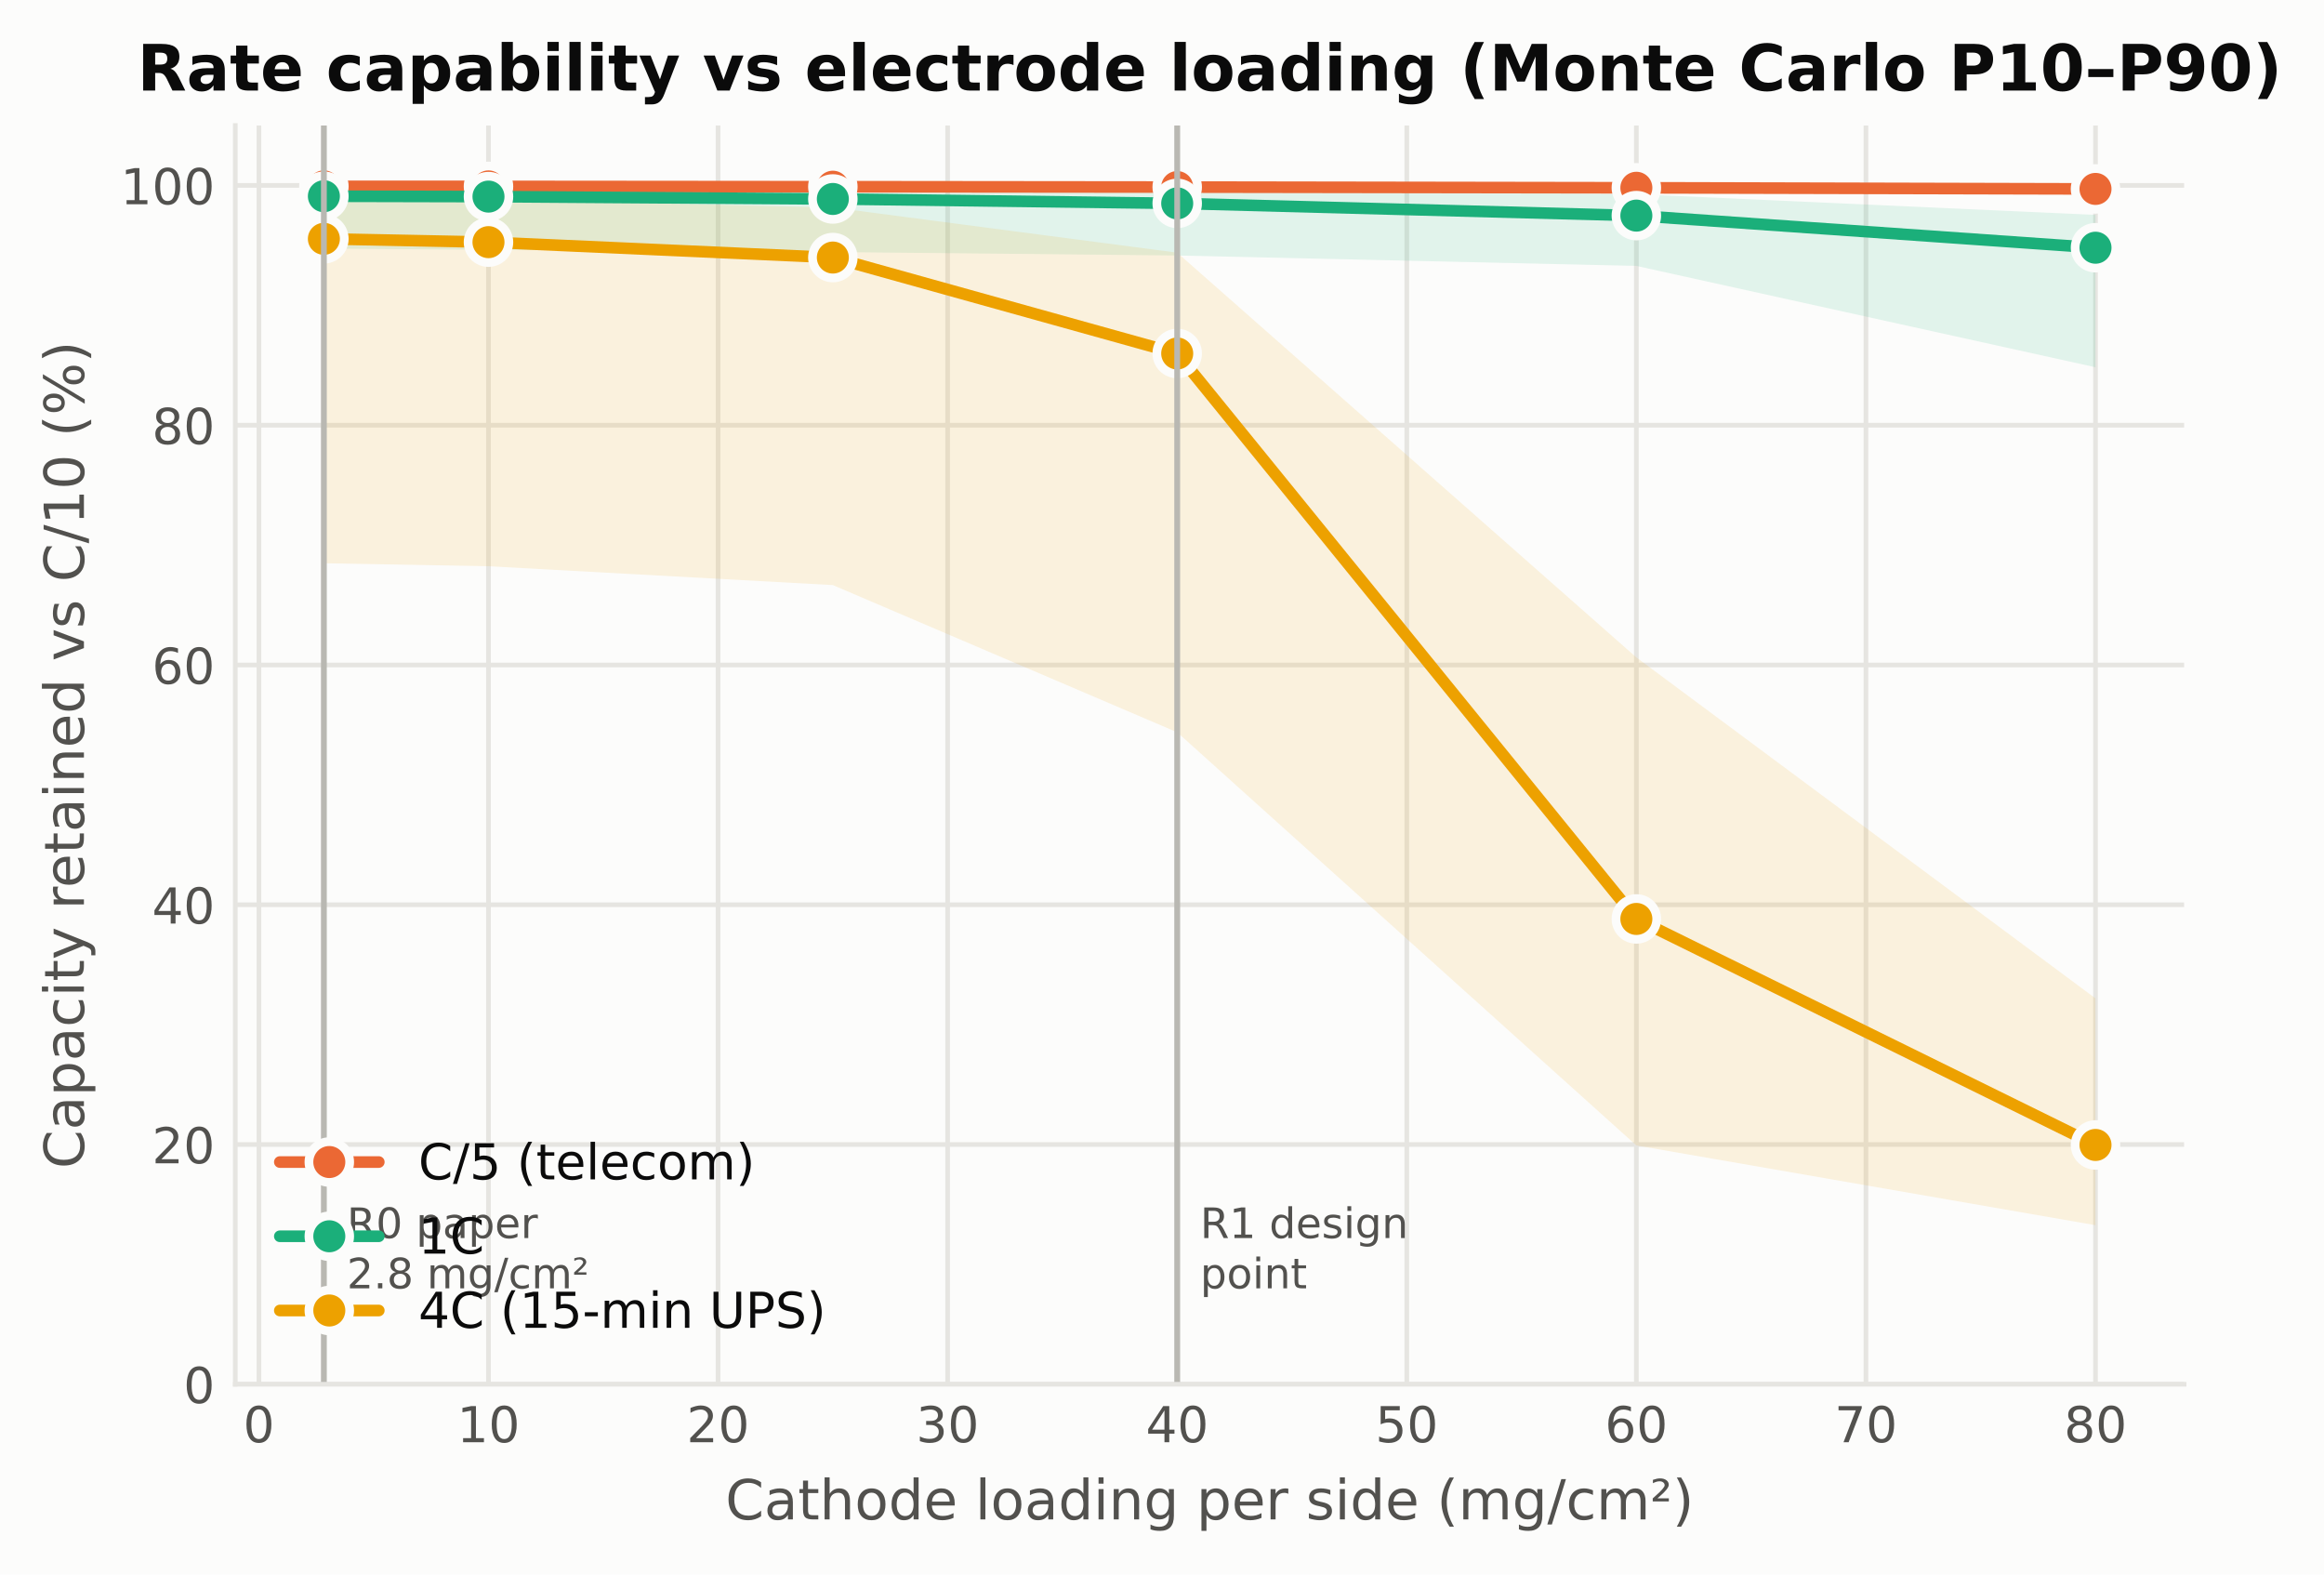
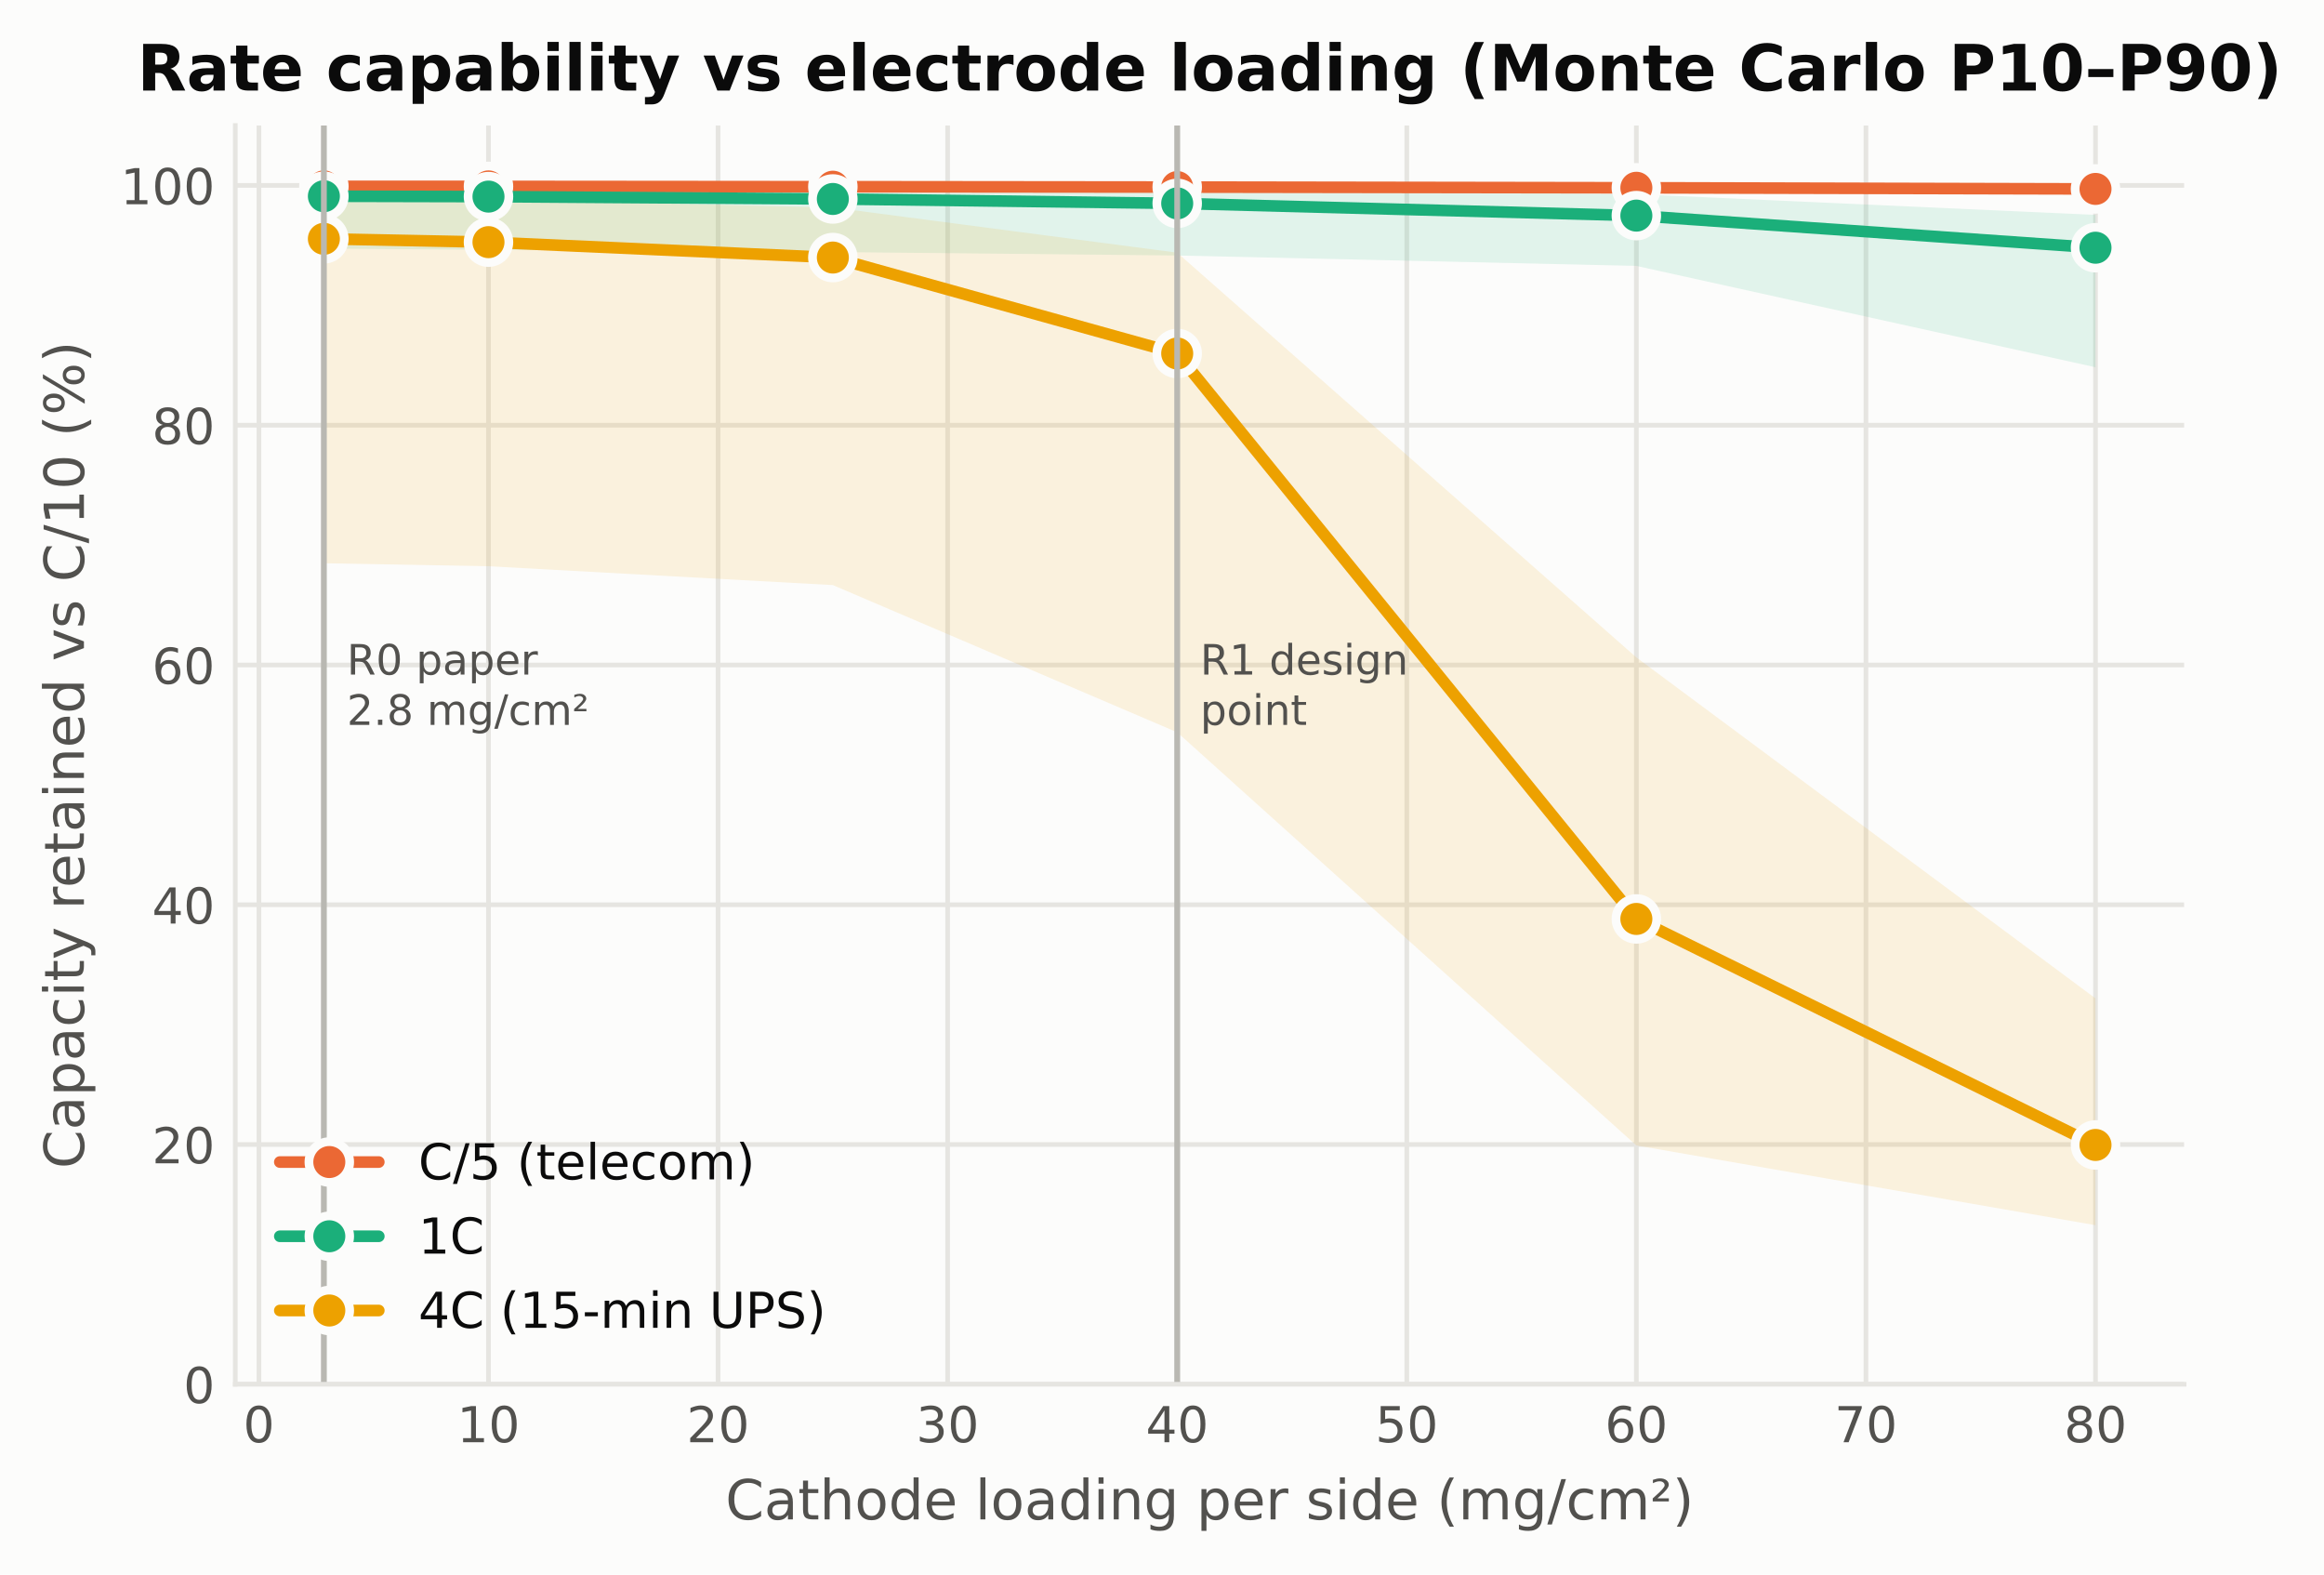
<svg xmlns="http://www.w3.org/2000/svg" xmlns:xlink="http://www.w3.org/1999/xlink" width="399.263pt" height="270.475pt" viewBox="0 0 399.263 270.475" version="1.1">
  <defs>
    <style type="text/css">*{stroke-linejoin: round; stroke-linecap: butt}</style>
  </defs>
  <g id="figure_1">
    <g id="patch_1">
      <path d="M 0 270.475  L 399.263 270.475  L 399.263 0  L 0 0  z " style="fill: #fcfcfb" />
    </g>
    <g id="axes_1">
      <g id="patch_2">
        <path d="M 40.425 237.774  L 375.225 237.774  L 375.225 21.558  L 40.425 21.558  z " style="fill: #fcfcfb" />
      </g>
      <g id="matplotlib.axis_1">
        <g id="xtick_1">
          <g id="line2d_1">
-             <path d="M 44.482 237.774  L 44.482 21.558  " clip-path="url(#p0942a35716)" style="fill: none; stroke: #e6e5e1; stroke-width: 0.8; stroke-linecap: round" />
+             <path d="M 44.482 237.774  L 44.482 21.558  " clip-path="url(#p3d3f0f2d82)" style="fill: none; stroke: #e6e5e1; stroke-width: 0.8; stroke-linecap: round" />
          </g>
          <g id="line2d_2" />
          <g id="text_1">
            <text style="font-size: 8.5px; font-family: 'DejaVu Sans'; text-anchor: middle; fill: #52514e" x="44.482" y="247.732" transform="rotate(-0 44.48159 247.7323)">0</text>
          </g>
        </g>
        <g id="xtick_2">
          <g id="line2d_3">
-             <path d="M 83.922 237.774  L 83.922 21.558  " clip-path="url(#p0942a35716)" style="fill: none; stroke: #e6e5e1; stroke-width: 0.8; stroke-linecap: round" />
+             <path d="M 83.922 237.774  L 83.922 21.558  " clip-path="url(#p3d3f0f2d82)" style="fill: none; stroke: #e6e5e1; stroke-width: 0.8; stroke-linecap: round" />
          </g>
          <g id="line2d_4" />
          <g id="text_2">
            <text style="font-size: 8.5px; font-family: 'DejaVu Sans'; text-anchor: middle; fill: #52514e" x="83.922" y="247.732" transform="rotate(-0 83.92226 247.7323)">10</text>
          </g>
        </g>
        <g id="xtick_3">
          <g id="line2d_5">
-             <path d="M 123.363 237.774  L 123.363 21.558  " clip-path="url(#p0942a35716)" style="fill: none; stroke: #e6e5e1; stroke-width: 0.8; stroke-linecap: round" />
+             <path d="M 123.363 237.774  L 123.363 21.558  " clip-path="url(#p3d3f0f2d82)" style="fill: none; stroke: #e6e5e1; stroke-width: 0.8; stroke-linecap: round" />
          </g>
          <g id="line2d_6" />
          <g id="text_3">
            <text style="font-size: 8.5px; font-family: 'DejaVu Sans'; text-anchor: middle; fill: #52514e" x="123.363" y="247.732" transform="rotate(-0 123.3629 247.7323)">20</text>
          </g>
        </g>
        <g id="xtick_4">
          <g id="line2d_7">
-             <path d="M 162.804 237.774  L 162.804 21.558  " clip-path="url(#p0942a35716)" style="fill: none; stroke: #e6e5e1; stroke-width: 0.8; stroke-linecap: round" />
+             <path d="M 162.804 237.774  L 162.804 21.558  " clip-path="url(#p3d3f0f2d82)" style="fill: none; stroke: #e6e5e1; stroke-width: 0.8; stroke-linecap: round" />
          </g>
          <g id="line2d_8" />
          <g id="text_4">
            <text style="font-size: 8.5px; font-family: 'DejaVu Sans'; text-anchor: middle; fill: #52514e" x="162.804" y="247.732" transform="rotate(-0 162.8036 247.7323)">30</text>
          </g>
        </g>
        <g id="xtick_5">
          <g id="line2d_9">
-             <path d="M 202.244 237.774  L 202.244 21.558  " clip-path="url(#p0942a35716)" style="fill: none; stroke: #e6e5e1; stroke-width: 0.8; stroke-linecap: round" />
+             <path d="M 202.244 237.774  L 202.244 21.558  " clip-path="url(#p3d3f0f2d82)" style="fill: none; stroke: #e6e5e1; stroke-width: 0.8; stroke-linecap: round" />
          </g>
          <g id="line2d_10" />
          <g id="text_5">
            <text style="font-size: 8.5px; font-family: 'DejaVu Sans'; text-anchor: middle; fill: #52514e" x="202.244" y="247.732" transform="rotate(-0 202.2443 247.7323)">40</text>
          </g>
        </g>
        <g id="xtick_6">
          <g id="line2d_11">
-             <path d="M 241.685 237.774  L 241.685 21.558  " clip-path="url(#p0942a35716)" style="fill: none; stroke: #e6e5e1; stroke-width: 0.8; stroke-linecap: round" />
+             <path d="M 241.685 237.774  L 241.685 21.558  " clip-path="url(#p3d3f0f2d82)" style="fill: none; stroke: #e6e5e1; stroke-width: 0.8; stroke-linecap: round" />
          </g>
          <g id="line2d_12" />
          <g id="text_6">
            <text style="font-size: 8.5px; font-family: 'DejaVu Sans'; text-anchor: middle; fill: #52514e" x="241.685" y="247.732" transform="rotate(-0 241.6849 247.7323)">50</text>
          </g>
        </g>
        <g id="xtick_7">
          <g id="line2d_13">
-             <path d="M 281.126 237.774  L 281.126 21.558  " clip-path="url(#p0942a35716)" style="fill: none; stroke: #e6e5e1; stroke-width: 0.8; stroke-linecap: round" />
+             <path d="M 281.126 237.774  L 281.126 21.558  " clip-path="url(#p3d3f0f2d82)" style="fill: none; stroke: #e6e5e1; stroke-width: 0.8; stroke-linecap: round" />
          </g>
          <g id="line2d_14" />
          <g id="text_7">
            <text style="font-size: 8.5px; font-family: 'DejaVu Sans'; text-anchor: middle; fill: #52514e" x="281.126" y="247.732" transform="rotate(-0 281.1256 247.7323)">60</text>
          </g>
        </g>
        <g id="xtick_8">
          <g id="line2d_15">
-             <path d="M 320.566 237.774  L 320.566 21.558  " clip-path="url(#p0942a35716)" style="fill: none; stroke: #e6e5e1; stroke-width: 0.8; stroke-linecap: round" />
+             <path d="M 320.566 237.774  L 320.566 21.558  " clip-path="url(#p3d3f0f2d82)" style="fill: none; stroke: #e6e5e1; stroke-width: 0.8; stroke-linecap: round" />
          </g>
          <g id="line2d_16" />
          <g id="text_8">
            <text style="font-size: 8.5px; font-family: 'DejaVu Sans'; text-anchor: middle; fill: #52514e" x="320.566" y="247.732" transform="rotate(-0 320.5663 247.7323)">70</text>
          </g>
        </g>
        <g id="xtick_9">
          <g id="line2d_17">
-             <path d="M 360.007 237.774  L 360.007 21.558  " clip-path="url(#p0942a35716)" style="fill: none; stroke: #e6e5e1; stroke-width: 0.8; stroke-linecap: round" />
+             <path d="M 360.007 237.774  L 360.007 21.558  " clip-path="url(#p3d3f0f2d82)" style="fill: none; stroke: #e6e5e1; stroke-width: 0.8; stroke-linecap: round" />
          </g>
          <g id="line2d_18" />
          <g id="text_9">
            <text style="font-size: 8.5px; font-family: 'DejaVu Sans'; text-anchor: middle; fill: #52514e" x="360.007" y="247.732" transform="rotate(-0 360.0069 247.7323)">80</text>
          </g>
        </g>
        <g id="text_10">
          <text style="font-size: 9.5px; font-family: 'DejaVu Sans'; text-anchor: middle; fill: #52514e" x="207.825" y="260.993" transform="rotate(-0 207.8251 260.9928)">Cathode loading per side (mg/cm²)</text>
        </g>
      </g>
      <g id="matplotlib.axis_2">
        <g id="ytick_1">
          <g id="line2d_19">
-             <path d="M 40.425 237.774  L 375.225 237.774  " clip-path="url(#p0942a35716)" style="fill: none; stroke: #e6e5e1; stroke-width: 0.8; stroke-linecap: round" />
+             <path d="M 40.425 237.774  L 375.225 237.774  " clip-path="url(#p3d3f0f2d82)" style="fill: none; stroke: #e6e5e1; stroke-width: 0.8; stroke-linecap: round" />
          </g>
          <g id="line2d_20" />
          <g id="text_11">
            <text style="font-size: 8.5px; font-family: 'DejaVu Sans'; text-anchor: end; fill: #52514e" x="36.925" y="241.003" transform="rotate(-0 36.92512 241.0033)">0</text>
          </g>
        </g>
        <g id="ytick_2">
          <g id="line2d_21">
-             <path d="M 40.425 196.59  L 375.225 196.59  " clip-path="url(#p0942a35716)" style="fill: none; stroke: #e6e5e1; stroke-width: 0.8; stroke-linecap: round" />
+             <path d="M 40.425 196.59  L 375.225 196.59  " clip-path="url(#p3d3f0f2d82)" style="fill: none; stroke: #e6e5e1; stroke-width: 0.8; stroke-linecap: round" />
          </g>
          <g id="line2d_22" />
          <g id="text_12">
            <text style="font-size: 8.5px; font-family: 'DejaVu Sans'; text-anchor: end; fill: #52514e" x="36.925" y="199.819" transform="rotate(-0 36.92512 199.8193)">20</text>
          </g>
        </g>
        <g id="ytick_3">
          <g id="line2d_23">
-             <path d="M 40.425 155.406  L 375.225 155.406  " clip-path="url(#p0942a35716)" style="fill: none; stroke: #e6e5e1; stroke-width: 0.8; stroke-linecap: round" />
+             <path d="M 40.425 155.406  L 375.225 155.406  " clip-path="url(#p3d3f0f2d82)" style="fill: none; stroke: #e6e5e1; stroke-width: 0.8; stroke-linecap: round" />
          </g>
          <g id="line2d_24" />
          <g id="text_13">
            <text style="font-size: 8.5px; font-family: 'DejaVu Sans'; text-anchor: end; fill: #52514e" x="36.925" y="158.635" transform="rotate(-0 36.92512 158.6353)">40</text>
          </g>
        </g>
        <g id="ytick_4">
          <g id="line2d_25">
-             <path d="M 40.425 114.222  L 375.225 114.222  " clip-path="url(#p0942a35716)" style="fill: none; stroke: #e6e5e1; stroke-width: 0.8; stroke-linecap: round" />
+             <path d="M 40.425 114.222  L 375.225 114.222  " clip-path="url(#p3d3f0f2d82)" style="fill: none; stroke: #e6e5e1; stroke-width: 0.8; stroke-linecap: round" />
          </g>
          <g id="line2d_26" />
          <g id="text_14">
            <text style="font-size: 8.5px; font-family: 'DejaVu Sans'; text-anchor: end; fill: #52514e" x="36.925" y="117.451" transform="rotate(-0 36.92512 117.4513)">60</text>
          </g>
        </g>
        <g id="ytick_5">
          <g id="line2d_27">
-             <path d="M 40.425 73.038  L 375.225 73.038  " clip-path="url(#p0942a35716)" style="fill: none; stroke: #e6e5e1; stroke-width: 0.8; stroke-linecap: round" />
+             <path d="M 40.425 73.038  L 375.225 73.038  " clip-path="url(#p3d3f0f2d82)" style="fill: none; stroke: #e6e5e1; stroke-width: 0.8; stroke-linecap: round" />
          </g>
          <g id="line2d_28" />
          <g id="text_15">
            <text style="font-size: 8.5px; font-family: 'DejaVu Sans'; text-anchor: end; fill: #52514e" x="36.925" y="76.267" transform="rotate(-0 36.92512 76.26729)">80</text>
          </g>
        </g>
        <g id="ytick_6">
          <g id="line2d_29">
-             <path d="M 40.425 31.854  L 375.225 31.854  " clip-path="url(#p0942a35716)" style="fill: none; stroke: #e6e5e1; stroke-width: 0.8; stroke-linecap: round" />
+             <path d="M 40.425 31.854  L 375.225 31.854  " clip-path="url(#p3d3f0f2d82)" style="fill: none; stroke: #e6e5e1; stroke-width: 0.8; stroke-linecap: round" />
          </g>
          <g id="line2d_30" />
          <g id="text_16">
            <text style="font-size: 8.5px; font-family: 'DejaVu Sans'; text-anchor: end; fill: #52514e" x="36.925" y="35.083" transform="rotate(-0 36.92512 35.08328)">100</text>
          </g>
        </g>
        <g id="text_17">
          <text style="font-size: 9.5px; font-family: 'DejaVu Sans'; text-anchor: middle; fill: #52514e" x="14.419" y="129.666" transform="rotate(-90 14.41852 129.6663)">Capacity retained vs C/10 (%)</text>
        </g>
      </g>
      <g id="FillBetweenPolyCollection_1">
        <defs>
-           <path id="m932d56d96f" d="M 55.643 -238.609  L 55.643 -237.422  L 83.922 -237.421  L 143.083 -237.416  L 202.244 -237.393  L 281.126 -237.225  L 360.007 -237.074  L 360.007 -238.574  L 360.007 -238.574  L 281.126 -238.584  L 202.244 -238.591  L 143.083 -238.594  L 83.922 -238.603  L 55.643 -238.609  z " />
-         </defs>
-         <g clip-path="url(#p0942a35716)">
-           <use xlink:href="#m932d56d96f" x="0" y="270.475" style="fill: #eb6834; fill-opacity: 0.12" />
+           <path id="m98ef553c9c" d="M 55.643 -238.609  L 55.643 -237.422  L 83.922 -237.421  L 143.083 -237.416  L 202.244 -237.393  L 281.126 -237.225  L 360.007 -237.074  L 360.007 -238.574  L 360.007 -238.574  L 281.126 -238.584  L 202.244 -238.591  L 143.083 -238.594  L 83.922 -238.603  L 55.643 -238.609  z " />
+         </defs>
+         <g clip-path="url(#p3d3f0f2d82)">
+           <use xlink:href="#m98ef553c9c" x="0" y="270.475" style="fill: #eb6834; fill-opacity: 0.12" />
        </g>
      </g>
      <g id="FillBetweenPolyCollection_2">
        <defs>
-           <path id="m95a7f2f87f" d="M 55.643 -238.498  L 55.643 -227.775  L 83.922 -227.576  L 143.083 -227.18  L 202.244 -226.586  L 281.126 -224.798  L 360.007 -207.389  L 360.007 -233.561  L 360.007 -233.561  L 281.126 -237.125  L 202.244 -237.921  L 143.083 -238.244  L 83.922 -238.454  L 55.643 -238.498  z " />
-         </defs>
-         <g clip-path="url(#p0942a35716)">
-           <use xlink:href="#m95a7f2f87f" x="0" y="270.475" style="fill: #1baf7a; fill-opacity: 0.12" />
+           <path id="md20aa6b80b" d="M 55.643 -238.498  L 55.643 -227.775  L 83.922 -227.576  L 143.083 -227.18  L 202.244 -226.586  L 281.126 -224.798  L 360.007 -207.389  L 360.007 -233.561  L 360.007 -233.561  L 281.126 -237.125  L 202.244 -237.921  L 143.083 -238.244  L 83.922 -238.454  L 55.643 -238.498  z " />
+         </defs>
+         <g clip-path="url(#p3d3f0f2d82)">
+           <use xlink:href="#md20aa6b80b" x="0" y="270.475" style="fill: #1baf7a; fill-opacity: 0.12" />
        </g>
      </g>
      <g id="FillBetweenPolyCollection_3">
        <defs>
-           <path id="m254f188f10" d="M 55.643 -236.418  L 55.643 -173.722  L 83.922 -173.211  L 143.083 -169.973  L 202.244 -144.687  L 281.126 -73.719  L 360.007 -60.021  L 360.007 -98.984  L 360.007 -98.984  L 281.126 -157.548  L 202.244 -227.076  L 143.083 -234.832  L 83.922 -236.219  L 55.643 -236.418  z " />
-         </defs>
-         <g clip-path="url(#p0942a35716)">
-           <use xlink:href="#m254f188f10" x="0" y="270.475" style="fill: #eda100; fill-opacity: 0.12" />
+           <path id="m65ca4f4e2c" d="M 55.643 -236.418  L 55.643 -173.722  L 83.922 -173.211  L 143.083 -169.973  L 202.244 -144.687  L 281.126 -73.719  L 360.007 -60.021  L 360.007 -98.984  L 360.007 -98.984  L 281.126 -157.548  L 202.244 -227.076  L 143.083 -234.832  L 83.922 -236.219  L 55.643 -236.418  z " />
+         </defs>
+         <g clip-path="url(#p3d3f0f2d82)">
+           <use xlink:href="#m65ca4f4e2c" x="0" y="270.475" style="fill: #eda100; fill-opacity: 0.12" />
        </g>
      </g>
      <g id="line2d_31">
-         <path d="M 55.643 32.011  L 83.922 32.021  L 143.083 32.072  L 202.244 32.132  L 281.126 32.255  L 360.007 32.451  " clip-path="url(#p0942a35716)" style="fill: none; stroke: #eb6834; stroke-width: 2; stroke-linecap: round" />
-         <defs>
-           <path id="m40e3abc4b6" d="M 0 3.5  C 0.928 3.5 1.819 3.131 2.475 2.475  C 3.131 1.819 3.5 0.928 3.5 0  C 3.5 -0.928 3.131 -1.819 2.475 -2.475  C 1.819 -3.131 0.928 -3.5 0 -3.5  C -0.928 -3.5 -1.819 -3.131 -2.475 -2.475  C -3.131 -1.819 -3.5 -0.928 -3.5 0  C -3.5 0.928 -3.131 1.819 -2.475 2.475  C -1.819 3.131 -0.928 3.5 0 3.5  z " style="stroke: #fcfcfb; stroke-width: 1.5" />
-         </defs>
-         <g clip-path="url(#p0942a35716)">
-           <use xlink:href="#m40e3abc4b6" x="55.643" y="32.011" style="fill: #eb6834; stroke: #fcfcfb; stroke-width: 1.5" />
-           <use xlink:href="#m40e3abc4b6" x="83.922" y="32.021" style="fill: #eb6834; stroke: #fcfcfb; stroke-width: 1.5" />
-           <use xlink:href="#m40e3abc4b6" x="143.083" y="32.072" style="fill: #eb6834; stroke: #fcfcfb; stroke-width: 1.5" />
-           <use xlink:href="#m40e3abc4b6" x="202.244" y="32.132" style="fill: #eb6834; stroke: #fcfcfb; stroke-width: 1.5" />
-           <use xlink:href="#m40e3abc4b6" x="281.126" y="32.255" style="fill: #eb6834; stroke: #fcfcfb; stroke-width: 1.5" />
-           <use xlink:href="#m40e3abc4b6" x="360.007" y="32.451" style="fill: #eb6834; stroke: #fcfcfb; stroke-width: 1.5" />
+         <path d="M 55.643 32.011  L 83.922 32.021  L 143.083 32.072  L 202.244 32.132  L 281.126 32.255  L 360.007 32.451  " clip-path="url(#p3d3f0f2d82)" style="fill: none; stroke: #eb6834; stroke-width: 2; stroke-linecap: round" />
+         <defs>
+           <path id="m44f766eddb" d="M 0 3.5  C 0.928 3.5 1.819 3.131 2.475 2.475  C 3.131 1.819 3.5 0.928 3.5 0  C 3.5 -0.928 3.131 -1.819 2.475 -2.475  C 1.819 -3.131 0.928 -3.5 0 -3.5  C -0.928 -3.5 -1.819 -3.131 -2.475 -2.475  C -3.131 -1.819 -3.5 -0.928 -3.5 0  C -3.5 0.928 -3.131 1.819 -2.475 2.475  C -1.819 3.131 -0.928 3.5 0 3.5  z " style="stroke: #fcfcfb; stroke-width: 1.5" />
+         </defs>
+         <g clip-path="url(#p3d3f0f2d82)">
+           <use xlink:href="#m44f766eddb" x="55.643" y="32.011" style="fill: #eb6834; stroke: #fcfcfb; stroke-width: 1.5" />
+           <use xlink:href="#m44f766eddb" x="83.922" y="32.021" style="fill: #eb6834; stroke: #fcfcfb; stroke-width: 1.5" />
+           <use xlink:href="#m44f766eddb" x="143.083" y="32.072" style="fill: #eb6834; stroke: #fcfcfb; stroke-width: 1.5" />
+           <use xlink:href="#m44f766eddb" x="202.244" y="32.132" style="fill: #eb6834; stroke: #fcfcfb; stroke-width: 1.5" />
+           <use xlink:href="#m44f766eddb" x="281.126" y="32.255" style="fill: #eb6834; stroke: #fcfcfb; stroke-width: 1.5" />
+           <use xlink:href="#m44f766eddb" x="360.007" y="32.451" style="fill: #eb6834; stroke: #fcfcfb; stroke-width: 1.5" />
        </g>
      </g>
      <g id="line2d_32">
-         <path d="M 55.643 33.704  L 83.922 33.77  L 143.083 34.177  L 202.244 34.935  L 281.126 37.035  L 360.007 42.551  " clip-path="url(#p0942a35716)" style="fill: none; stroke: #1baf7a; stroke-width: 2; stroke-linecap: round" />
-         <defs>
-           <path id="m4337c2fda7" d="M 0 3.5  C 0.928 3.5 1.819 3.131 2.475 2.475  C 3.131 1.819 3.5 0.928 3.5 0  C 3.5 -0.928 3.131 -1.819 2.475 -2.475  C 1.819 -3.131 0.928 -3.5 0 -3.5  C -0.928 -3.5 -1.819 -3.131 -2.475 -2.475  C -3.131 -1.819 -3.5 -0.928 -3.5 0  C -3.5 0.928 -3.131 1.819 -2.475 2.475  C -1.819 3.131 -0.928 3.5 0 3.5  z " style="stroke: #fcfcfb; stroke-width: 1.5" />
-         </defs>
-         <g clip-path="url(#p0942a35716)">
-           <use xlink:href="#m4337c2fda7" x="55.643" y="33.704" style="fill: #1baf7a; stroke: #fcfcfb; stroke-width: 1.5" />
-           <use xlink:href="#m4337c2fda7" x="83.922" y="33.77" style="fill: #1baf7a; stroke: #fcfcfb; stroke-width: 1.5" />
-           <use xlink:href="#m4337c2fda7" x="143.083" y="34.177" style="fill: #1baf7a; stroke: #fcfcfb; stroke-width: 1.5" />
-           <use xlink:href="#m4337c2fda7" x="202.244" y="34.935" style="fill: #1baf7a; stroke: #fcfcfb; stroke-width: 1.5" />
-           <use xlink:href="#m4337c2fda7" x="281.126" y="37.035" style="fill: #1baf7a; stroke: #fcfcfb; stroke-width: 1.5" />
-           <use xlink:href="#m4337c2fda7" x="360.007" y="42.551" style="fill: #1baf7a; stroke: #fcfcfb; stroke-width: 1.5" />
+         <path d="M 55.643 33.704  L 83.922 33.77  L 143.083 34.177  L 202.244 34.935  L 281.126 37.035  L 360.007 42.551  " clip-path="url(#p3d3f0f2d82)" style="fill: none; stroke: #1baf7a; stroke-width: 2; stroke-linecap: round" />
+         <defs>
+           <path id="mee42c6375e" d="M 0 3.5  C 0.928 3.5 1.819 3.131 2.475 2.475  C 3.131 1.819 3.5 0.928 3.5 0  C 3.5 -0.928 3.131 -1.819 2.475 -2.475  C 1.819 -3.131 0.928 -3.5 0 -3.5  C -0.928 -3.5 -1.819 -3.131 -2.475 -2.475  C -3.131 -1.819 -3.5 -0.928 -3.5 0  C -3.5 0.928 -3.131 1.819 -2.475 2.475  C -1.819 3.131 -0.928 3.5 0 3.5  z " style="stroke: #fcfcfb; stroke-width: 1.5" />
+         </defs>
+         <g clip-path="url(#p3d3f0f2d82)">
+           <use xlink:href="#mee42c6375e" x="55.643" y="33.704" style="fill: #1baf7a; stroke: #fcfcfb; stroke-width: 1.5" />
+           <use xlink:href="#mee42c6375e" x="83.922" y="33.77" style="fill: #1baf7a; stroke: #fcfcfb; stroke-width: 1.5" />
+           <use xlink:href="#mee42c6375e" x="143.083" y="34.177" style="fill: #1baf7a; stroke: #fcfcfb; stroke-width: 1.5" />
+           <use xlink:href="#mee42c6375e" x="202.244" y="34.935" style="fill: #1baf7a; stroke: #fcfcfb; stroke-width: 1.5" />
+           <use xlink:href="#mee42c6375e" x="281.126" y="37.035" style="fill: #1baf7a; stroke: #fcfcfb; stroke-width: 1.5" />
+           <use xlink:href="#mee42c6375e" x="360.007" y="42.551" style="fill: #1baf7a; stroke: #fcfcfb; stroke-width: 1.5" />
        </g>
      </g>
      <g id="line2d_33">
-         <path d="M 55.643 41.023  L 83.922 41.594  L 143.083 44.24  L 202.244 60.719  L 281.126 157.848  L 360.007 196.671  " clip-path="url(#p0942a35716)" style="fill: none; stroke: #eda100; stroke-width: 2; stroke-linecap: round" />
-         <defs>
-           <path id="mae8a0322d8" d="M 0 3.5  C 0.928 3.5 1.819 3.131 2.475 2.475  C 3.131 1.819 3.5 0.928 3.5 0  C 3.5 -0.928 3.131 -1.819 2.475 -2.475  C 1.819 -3.131 0.928 -3.5 0 -3.5  C -0.928 -3.5 -1.819 -3.131 -2.475 -2.475  C -3.131 -1.819 -3.5 -0.928 -3.5 0  C -3.5 0.928 -3.131 1.819 -2.475 2.475  C -1.819 3.131 -0.928 3.5 0 3.5  z " style="stroke: #fcfcfb; stroke-width: 1.5" />
-         </defs>
-         <g clip-path="url(#p0942a35716)">
-           <use xlink:href="#mae8a0322d8" x="55.643" y="41.023" style="fill: #eda100; stroke: #fcfcfb; stroke-width: 1.5" />
-           <use xlink:href="#mae8a0322d8" x="83.922" y="41.594" style="fill: #eda100; stroke: #fcfcfb; stroke-width: 1.5" />
-           <use xlink:href="#mae8a0322d8" x="143.083" y="44.24" style="fill: #eda100; stroke: #fcfcfb; stroke-width: 1.5" />
-           <use xlink:href="#mae8a0322d8" x="202.244" y="60.719" style="fill: #eda100; stroke: #fcfcfb; stroke-width: 1.5" />
-           <use xlink:href="#mae8a0322d8" x="281.126" y="157.848" style="fill: #eda100; stroke: #fcfcfb; stroke-width: 1.5" />
-           <use xlink:href="#mae8a0322d8" x="360.007" y="196.671" style="fill: #eda100; stroke: #fcfcfb; stroke-width: 1.5" />
+         <path d="M 55.643 41.023  L 83.922 41.594  L 143.083 44.24  L 202.244 60.719  L 281.126 157.848  L 360.007 196.671  " clip-path="url(#p3d3f0f2d82)" style="fill: none; stroke: #eda100; stroke-width: 2; stroke-linecap: round" />
+         <defs>
+           <path id="m27374f58d5" d="M 0 3.5  C 0.928 3.5 1.819 3.131 2.475 2.475  C 3.131 1.819 3.5 0.928 3.5 0  C 3.5 -0.928 3.131 -1.819 2.475 -2.475  C 1.819 -3.131 0.928 -3.5 0 -3.5  C -0.928 -3.5 -1.819 -3.131 -2.475 -2.475  C -3.131 -1.819 -3.5 -0.928 -3.5 0  C -3.5 0.928 -3.131 1.819 -2.475 2.475  C -1.819 3.131 -0.928 3.5 0 3.5  z " style="stroke: #fcfcfb; stroke-width: 1.5" />
+         </defs>
+         <g clip-path="url(#p3d3f0f2d82)">
+           <use xlink:href="#m27374f58d5" x="55.643" y="41.023" style="fill: #eda100; stroke: #fcfcfb; stroke-width: 1.5" />
+           <use xlink:href="#m27374f58d5" x="83.922" y="41.594" style="fill: #eda100; stroke: #fcfcfb; stroke-width: 1.5" />
+           <use xlink:href="#m27374f58d5" x="143.083" y="44.24" style="fill: #eda100; stroke: #fcfcfb; stroke-width: 1.5" />
+           <use xlink:href="#m27374f58d5" x="202.244" y="60.719" style="fill: #eda100; stroke: #fcfcfb; stroke-width: 1.5" />
+           <use xlink:href="#m27374f58d5" x="281.126" y="157.848" style="fill: #eda100; stroke: #fcfcfb; stroke-width: 1.5" />
+           <use xlink:href="#m27374f58d5" x="360.007" y="196.671" style="fill: #eda100; stroke: #fcfcfb; stroke-width: 1.5" />
        </g>
      </g>
      <g id="line2d_34">
-         <path d="M 55.643 237.774  L 55.643 21.558  " clip-path="url(#p0942a35716)" style="fill: none; stroke: #b9b8b2; stroke-linecap: round" />
+         <path d="M 55.643 237.774  L 55.643 21.558  " clip-path="url(#p3d3f0f2d82)" style="fill: none; stroke: #b9b8b2; stroke-linecap: round" />
      </g>
      <g id="line2d_35">
-         <path d="M 202.244 237.774  L 202.244 21.558  " clip-path="url(#p0942a35716)" style="fill: none; stroke: #b9b8b2; stroke-linecap: round" />
+         <path d="M 202.244 237.774  L 202.244 21.558  " clip-path="url(#p3d3f0f2d82)" style="fill: none; stroke: #b9b8b2; stroke-linecap: round" />
      </g>
      <g id="patch_3">
        <path d="M 40.425 237.774  L 40.425 21.558  " style="fill: none; stroke: #e6e5e1; stroke-width: 0.8; stroke-linejoin: miter; stroke-linecap: square" />
      </g>
      <g id="patch_4">
        <path d="M 40.425 237.774  L 375.225 237.774  " style="fill: none; stroke: #e6e5e1; stroke-width: 0.8; stroke-linejoin: miter; stroke-linecap: square" />
      </g>
      <g id="text_18">
-         <text style="font-size: 7.2px; font-family: 'DejaVu Sans'; fill: #52514e" transform="translate(59.58737 212.6593)">R0 paper</text>
-         <text style="font-size: 7.2px; font-family: 'DejaVu Sans'; fill: #52514e" transform="translate(59.58737 221.3007)">2.8 mg/cm²</text>
+         <text style="font-size: 7.2px; font-family: 'DejaVu Sans'; fill: #52514e" transform="translate(59.58737 115.8769)">R0 paper</text>
+         <text style="font-size: 7.2px; font-family: 'DejaVu Sans'; fill: #52514e" transform="translate(59.58737 124.5183)">2.8 mg/cm²</text>
      </g>
      <g id="text_19">
-         <text style="font-size: 7.2px; font-family: 'DejaVu Sans'; fill: #52514e" transform="translate(206.1883 212.6587)">R1 design</text>
-         <text style="font-size: 7.2px; font-family: 'DejaVu Sans'; fill: #52514e" transform="translate(206.1883 221.3007)">point</text>
+         <text style="font-size: 7.2px; font-family: 'DejaVu Sans'; fill: #52514e" transform="translate(206.1883 115.8763)">R1 design</text>
+         <text style="font-size: 7.2px; font-family: 'DejaVu Sans'; fill: #52514e" transform="translate(206.1883 124.5183)">point</text>
      </g>
      <g id="text_20">
        <text style="font-weight: 700; font-size: 11px; font-family: 'DejaVu Sans'; text-anchor: middle; fill: #0b0b0b" x="207.825" y="15.558" transform="rotate(-0 207.8251 15.55828)">Rate capability vs electrode loading (Monte Carlo P10–P90)</text>
      </g>
      <g id="legend_1">
        <g id="line2d_36">
          <path d="M 48.075 199.606  L 56.575 199.606  L 65.075 199.606  " style="fill: none; stroke: #eb6834; stroke-width: 2; stroke-linecap: round" />
          <g>
-             <use xlink:href="#m40e3abc4b6" x="56.575" y="199.606" style="fill: #eb6834; stroke: #fcfcfb; stroke-width: 1.5" />
+             <use xlink:href="#m44f766eddb" x="56.575" y="199.606" style="fill: #eb6834; stroke: #fcfcfb; stroke-width: 1.5" />
          </g>
        </g>
        <g id="text_21">
          <text style="font-size: 8.5px; font-family: 'DejaVu Sans'; text-anchor: start; fill: #0b0b0b" x="71.875" y="202.581" transform="rotate(-0 71.87512 202.581)">C/5 (telecom)</text>
        </g>
        <g id="line2d_37">
          <path d="M 48.075 212.357  L 56.575 212.357  L 65.075 212.357  " style="fill: none; stroke: #1baf7a; stroke-width: 2; stroke-linecap: round" />
          <g>
-             <use xlink:href="#m4337c2fda7" x="56.575" y="212.357" style="fill: #1baf7a; stroke: #fcfcfb; stroke-width: 1.5" />
+             <use xlink:href="#mee42c6375e" x="56.575" y="212.357" style="fill: #1baf7a; stroke: #fcfcfb; stroke-width: 1.5" />
          </g>
        </g>
        <g id="text_22">
          <text style="font-size: 8.5px; font-family: 'DejaVu Sans'; text-anchor: start; fill: #0b0b0b" x="71.875" y="215.332" transform="rotate(-0 71.87512 215.3316)">1C</text>
        </g>
        <g id="line2d_38">
          <path d="M 48.075 225.107  L 56.575 225.107  L 65.075 225.107  " style="fill: none; stroke: #eda100; stroke-width: 2; stroke-linecap: round" />
          <g>
-             <use xlink:href="#mae8a0322d8" x="56.575" y="225.107" style="fill: #eda100; stroke: #fcfcfb; stroke-width: 1.5" />
+             <use xlink:href="#m27374f58d5" x="56.575" y="225.107" style="fill: #eda100; stroke: #fcfcfb; stroke-width: 1.5" />
          </g>
        </g>
        <g id="text_23">
          <text style="font-size: 8.5px; font-family: 'DejaVu Sans'; text-anchor: start; fill: #0b0b0b" x="71.875" y="228.082" transform="rotate(-0 71.87512 228.0823)">4C (15-min UPS)</text>
        </g>
      </g>
    </g>
  </g>
  <defs>
-     <clipPath id="p0942a35716">
+     <clipPath id="p3d3f0f2d82">
      <rect x="40.425" y="21.558" width="334.8" height="216.216" />
    </clipPath>
  </defs>
</svg>
